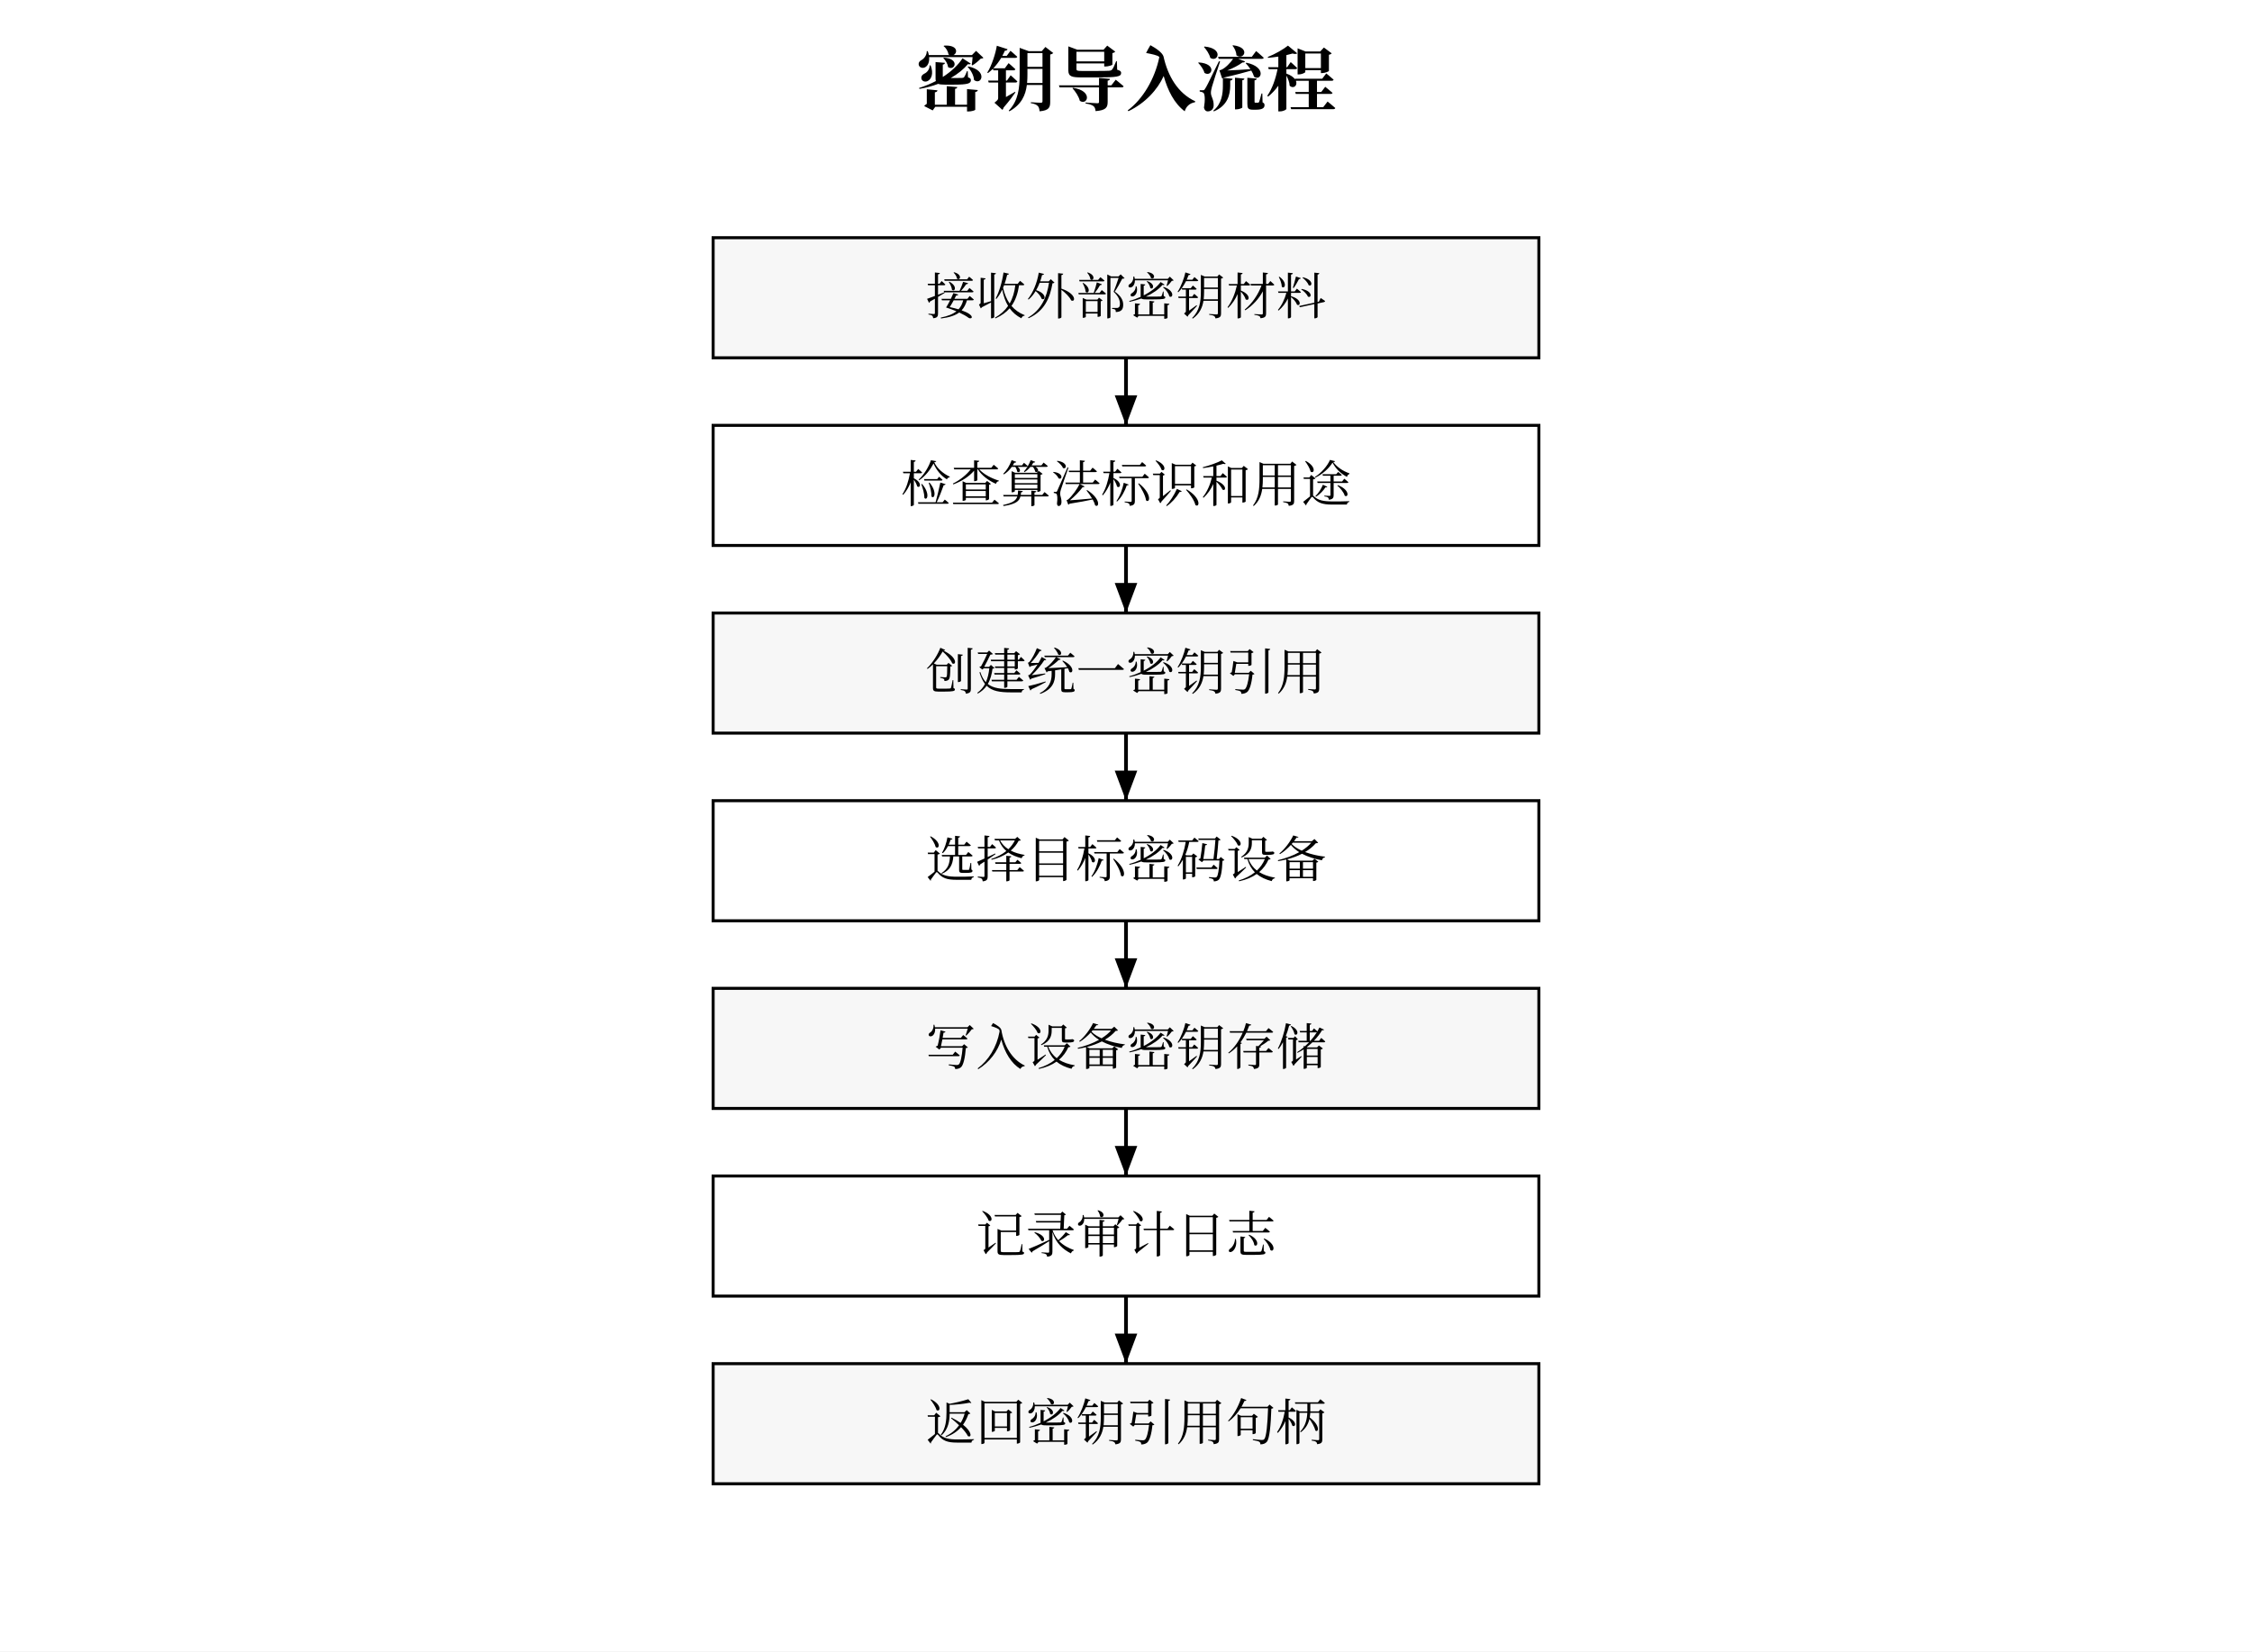
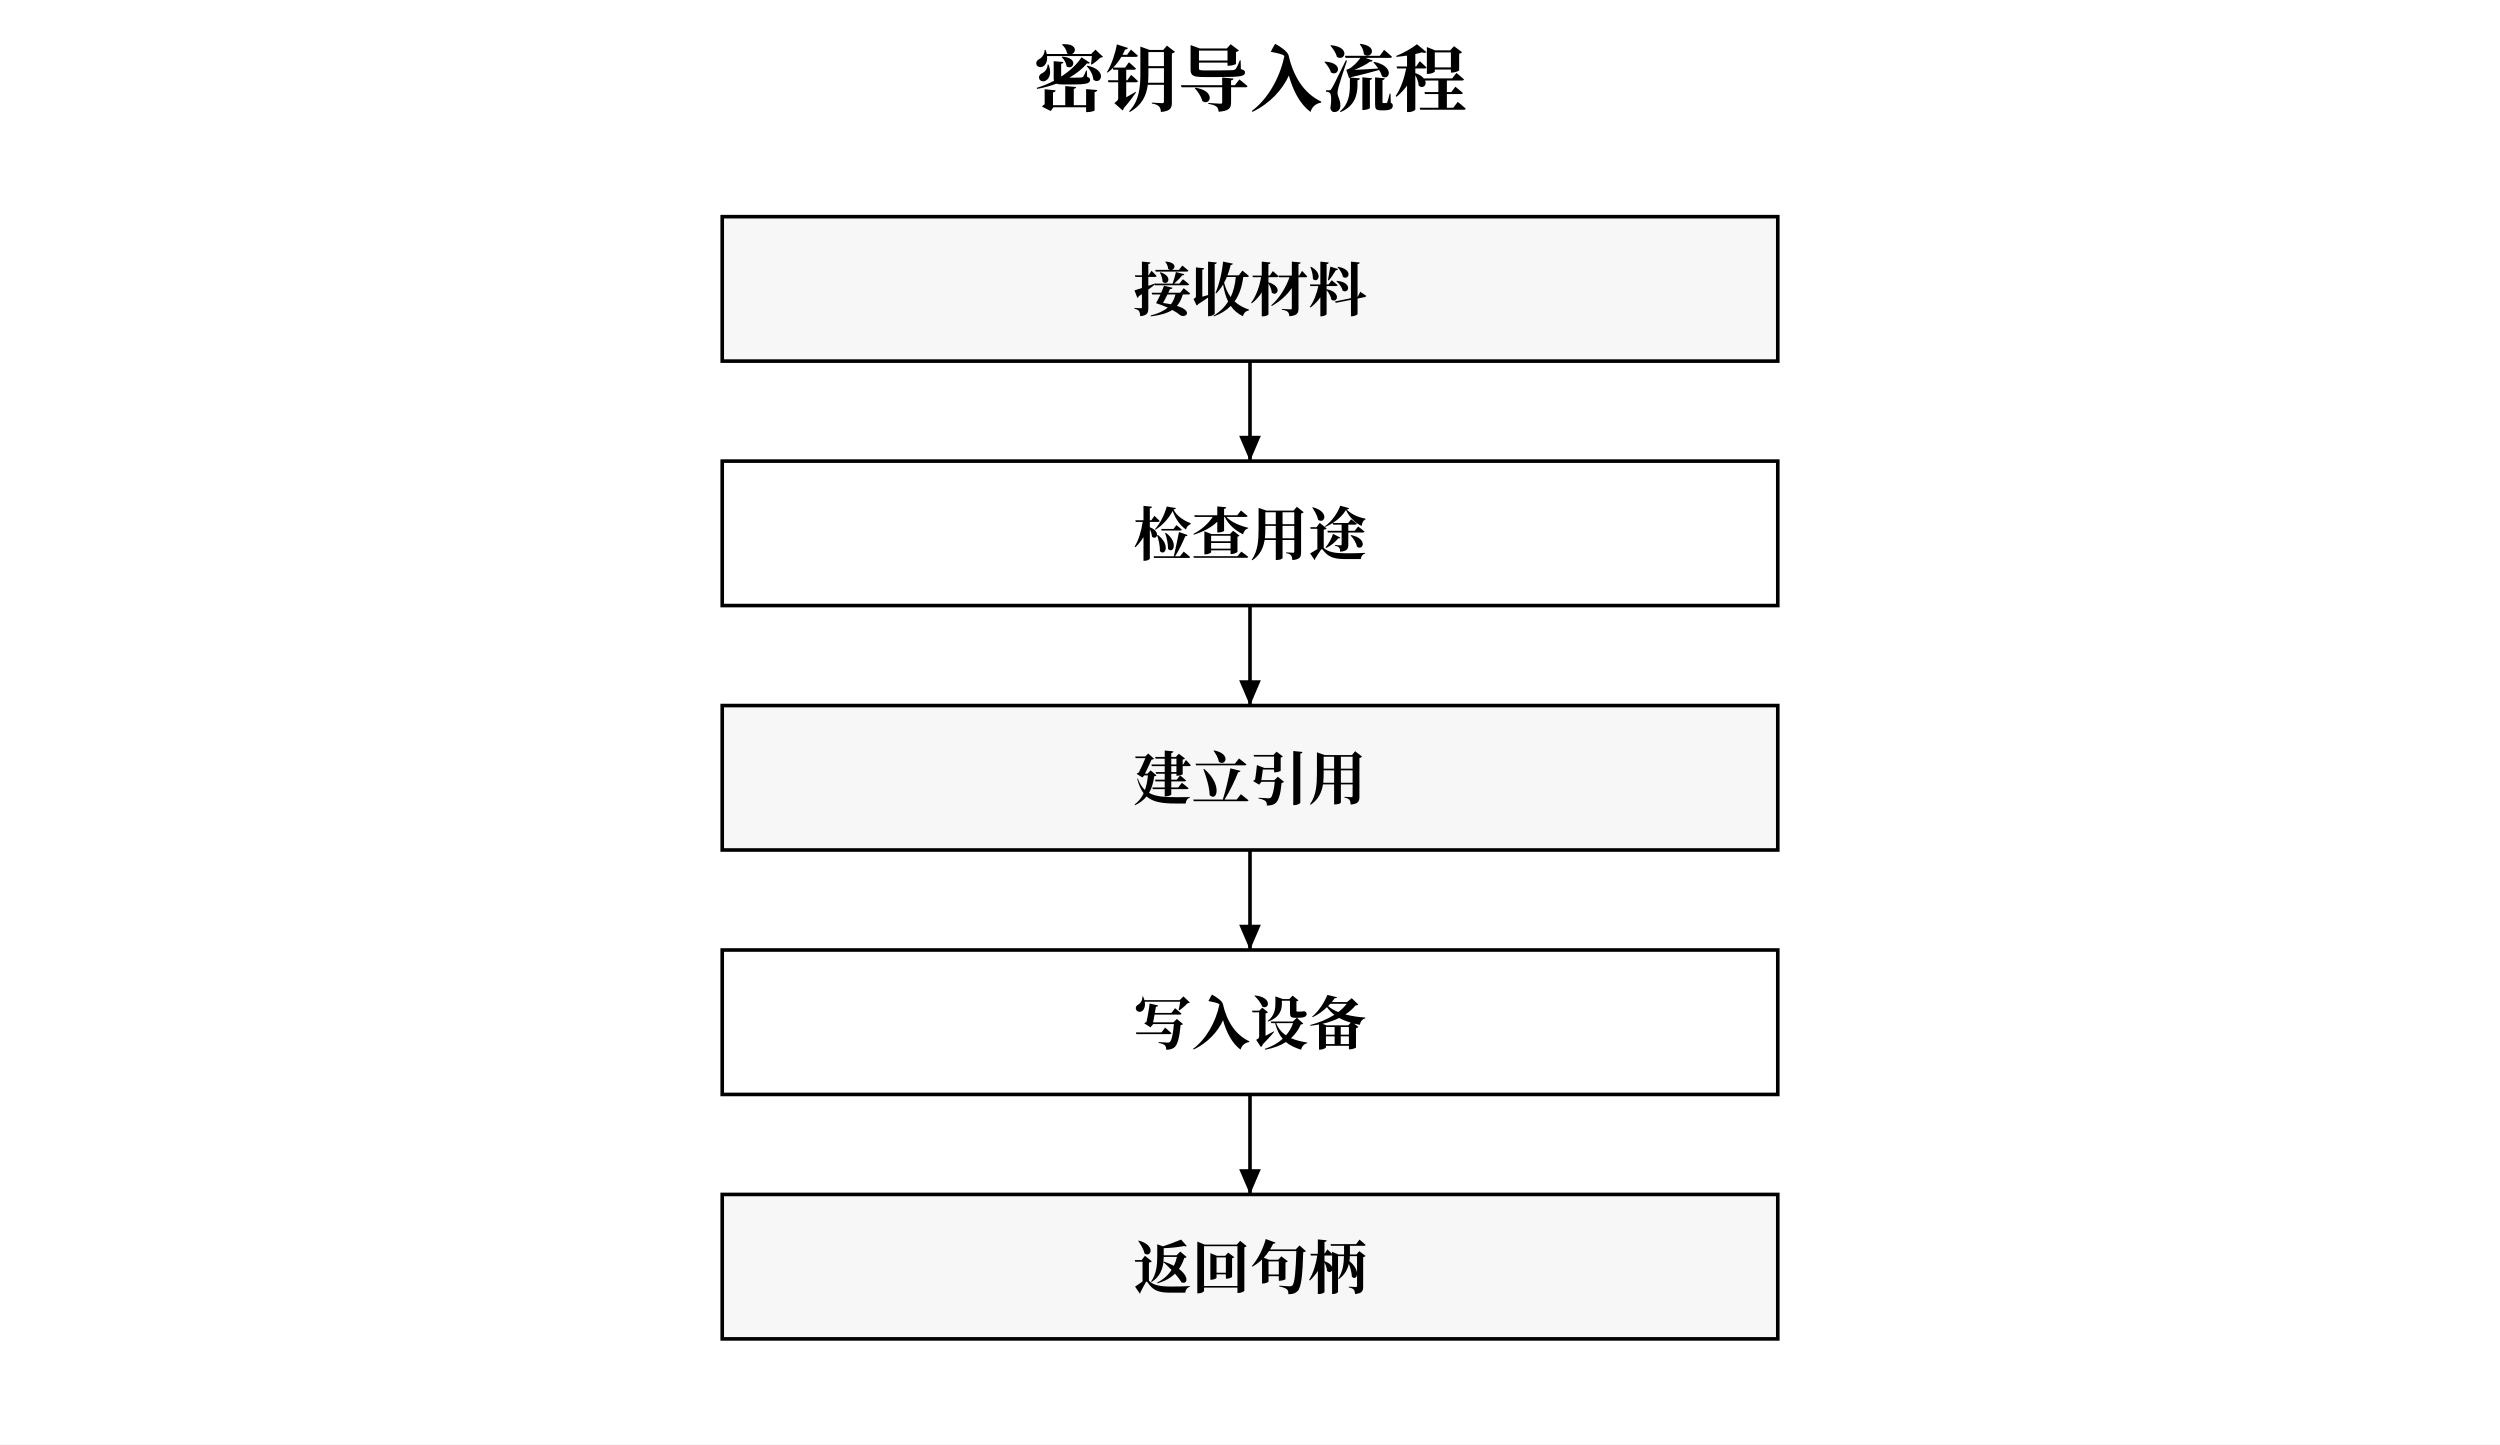
- <svg xmlns="http://www.w3.org/2000/svg" width="900" height="660" viewBox="0 0 900 660">
+ <svg xmlns="http://www.w3.org/2000/svg" width="900" height="520" viewBox="0 0 900 520">
  <defs>
-     <marker id="arrow" markerWidth="10" markerHeight="10" refX="8" refY="3" orient="auto" markerUnits="strokeWidth">
-       <path d="M0,0 L0,6 L8,3 z" fill="#000000" />
+     <marker id="arrow" markerWidth="8" markerHeight="8" refX="7" refY="3" orient="auto" markerUnits="strokeWidth">
+       <path d="M0,0 L0,6 L7,3 z" fill="#000000" />
    </marker>
  </defs>
-   <rect x="0" y="0" width="900" height="660" fill="#ffffff" />
-   <text x="450" y="42" font-family="SimSun, Songti SC, Noto Serif CJK SC, Microsoft YaHei, Arial, sans-serif" font-size="28" font-weight="bold" text-anchor="middle" fill="#000000">密钥导入流程</text>
-   <rect x="285" y="95" width="330" height="48" rx="0" ry="0" fill="#f7f7f7" stroke="#000000" stroke-width="1.2" />
-   <text x="450.0" y="125.667" font-family="SimSun, Songti SC, Noto Serif CJK SC, Microsoft YaHei, Arial, sans-serif" font-size="20" font-weight="normal" text-anchor="middle" fill="#000000">接收外部密钥材料</text>
-   <line x1="450" y1="143" x2="450" y2="170" stroke="#000000" stroke-width="1.5" marker-end="url(#arrow)" />
-   <rect x="285" y="170" width="330" height="48" rx="0" ry="0" fill="#ffffff" stroke="#000000" stroke-width="1.2" />
-   <text x="450.0" y="200.667" font-family="SimSun, Songti SC, Noto Serif CJK SC, Microsoft YaHei, Arial, sans-serif" font-size="20" font-weight="normal" text-anchor="middle" fill="#000000">检查算法标识和用途</text>
-   <line x1="450" y1="218" x2="450" y2="245" stroke="#000000" stroke-width="1.5" marker-end="url(#arrow)" />
-   <rect x="285" y="245" width="330" height="48" rx="0" ry="0" fill="#f7f7f7" stroke="#000000" stroke-width="1.2" />
-   <text x="450.0" y="275.667" font-family="SimSun, Songti SC, Noto Serif CJK SC, Microsoft YaHei, Arial, sans-serif" font-size="20" font-weight="normal" text-anchor="middle" fill="#000000">创建统一密钥引用</text>
-   <line x1="450" y1="293" x2="450" y2="320" stroke="#000000" stroke-width="1.5" marker-end="url(#arrow)" />
-   <rect x="285" y="320" width="330" height="48" rx="0" ry="0" fill="#ffffff" stroke="#000000" stroke-width="1.2" />
-   <text x="450.0" y="350.667" font-family="SimSun, Songti SC, Noto Serif CJK SC, Microsoft YaHei, Arial, sans-serif" font-size="20" font-weight="normal" text-anchor="middle" fill="#000000">选择目标密码设备</text>
-   <line x1="450" y1="368" x2="450" y2="395" stroke="#000000" stroke-width="1.5" marker-end="url(#arrow)" />
-   <rect x="285" y="395" width="330" height="48" rx="0" ry="0" fill="#f7f7f7" stroke="#000000" stroke-width="1.2" />
-   <text x="450.0" y="425.667" font-family="SimSun, Songti SC, Noto Serif CJK SC, Microsoft YaHei, Arial, sans-serif" font-size="20" font-weight="normal" text-anchor="middle" fill="#000000">写入设备密钥存储</text>
-   <line x1="450" y1="443" x2="450" y2="470" stroke="#000000" stroke-width="1.5" marker-end="url(#arrow)" />
-   <rect x="285" y="470" width="330" height="48" rx="0" ry="0" fill="#ffffff" stroke="#000000" stroke-width="1.2" />
-   <text x="450.0" y="500.667" font-family="SimSun, Songti SC, Noto Serif CJK SC, Microsoft YaHei, Arial, sans-serif" font-size="20" font-weight="normal" text-anchor="middle" fill="#000000">记录审计日志</text>
-   <line x1="450" y1="518" x2="450" y2="545" stroke="#000000" stroke-width="1.5" marker-end="url(#arrow)" />
-   <rect x="285" y="545" width="330" height="48" rx="0" ry="0" fill="#f7f7f7" stroke="#000000" stroke-width="1.2" />
-   <text x="450.0" y="575.667" font-family="SimSun, Songti SC, Noto Serif CJK SC, Microsoft YaHei, Arial, sans-serif" font-size="20" font-weight="normal" text-anchor="middle" fill="#000000">返回密钥引用句柄</text>
+   <rect x="0" y="0" width="900" height="520" fill="#ffffff" />
+   <text x="450.0" y="38" font-family="SimSun, Songti SC, Noto Serif CJK SC, Microsoft YaHei, Arial, sans-serif" font-size="26" font-weight="bold" text-anchor="middle" fill="#000000">密钥导入流程</text>
+   <rect x="260" y="78" width="380" height="52" fill="#f7f7f7" stroke="#000000" stroke-width="1.3" />
+   <text x="450.0" y="112" font-family="SimSun, Songti SC, Noto Serif CJK SC, Microsoft YaHei, Arial, sans-serif" font-size="21" font-weight="bold" text-anchor="middle" fill="#000000">接收材料</text>
+   <line x1="450.0" y1="130" x2="450.0" y2="166" stroke="#000000" stroke-width="1.3" marker-end="url(#arrow)" />
+   <rect x="260" y="166" width="380" height="52" fill="#ffffff" stroke="#000000" stroke-width="1.3" />
+   <text x="450.0" y="200" font-family="SimSun, Songti SC, Noto Serif CJK SC, Microsoft YaHei, Arial, sans-serif" font-size="21" font-weight="bold" text-anchor="middle" fill="#000000">检查用途</text>
+   <line x1="450.0" y1="218" x2="450.0" y2="254" stroke="#000000" stroke-width="1.3" marker-end="url(#arrow)" />
+   <rect x="260" y="254" width="380" height="52" fill="#f7f7f7" stroke="#000000" stroke-width="1.3" />
+   <text x="450.0" y="288" font-family="SimSun, Songti SC, Noto Serif CJK SC, Microsoft YaHei, Arial, sans-serif" font-size="21" font-weight="bold" text-anchor="middle" fill="#000000">建立引用</text>
+   <line x1="450.0" y1="306" x2="450.0" y2="342" stroke="#000000" stroke-width="1.3" marker-end="url(#arrow)" />
+   <rect x="260" y="342" width="380" height="52" fill="#ffffff" stroke="#000000" stroke-width="1.3" />
+   <text x="450.0" y="376" font-family="SimSun, Songti SC, Noto Serif CJK SC, Microsoft YaHei, Arial, sans-serif" font-size="21" font-weight="bold" text-anchor="middle" fill="#000000">写入设备</text>
+   <line x1="450.0" y1="394" x2="450.0" y2="430" stroke="#000000" stroke-width="1.3" marker-end="url(#arrow)" />
+   <rect x="260" y="430" width="380" height="52" fill="#f7f7f7" stroke="#000000" stroke-width="1.3" />
+   <text x="450.0" y="464" font-family="SimSun, Songti SC, Noto Serif CJK SC, Microsoft YaHei, Arial, sans-serif" font-size="21" font-weight="bold" text-anchor="middle" fill="#000000">返回句柄</text>
</svg>
